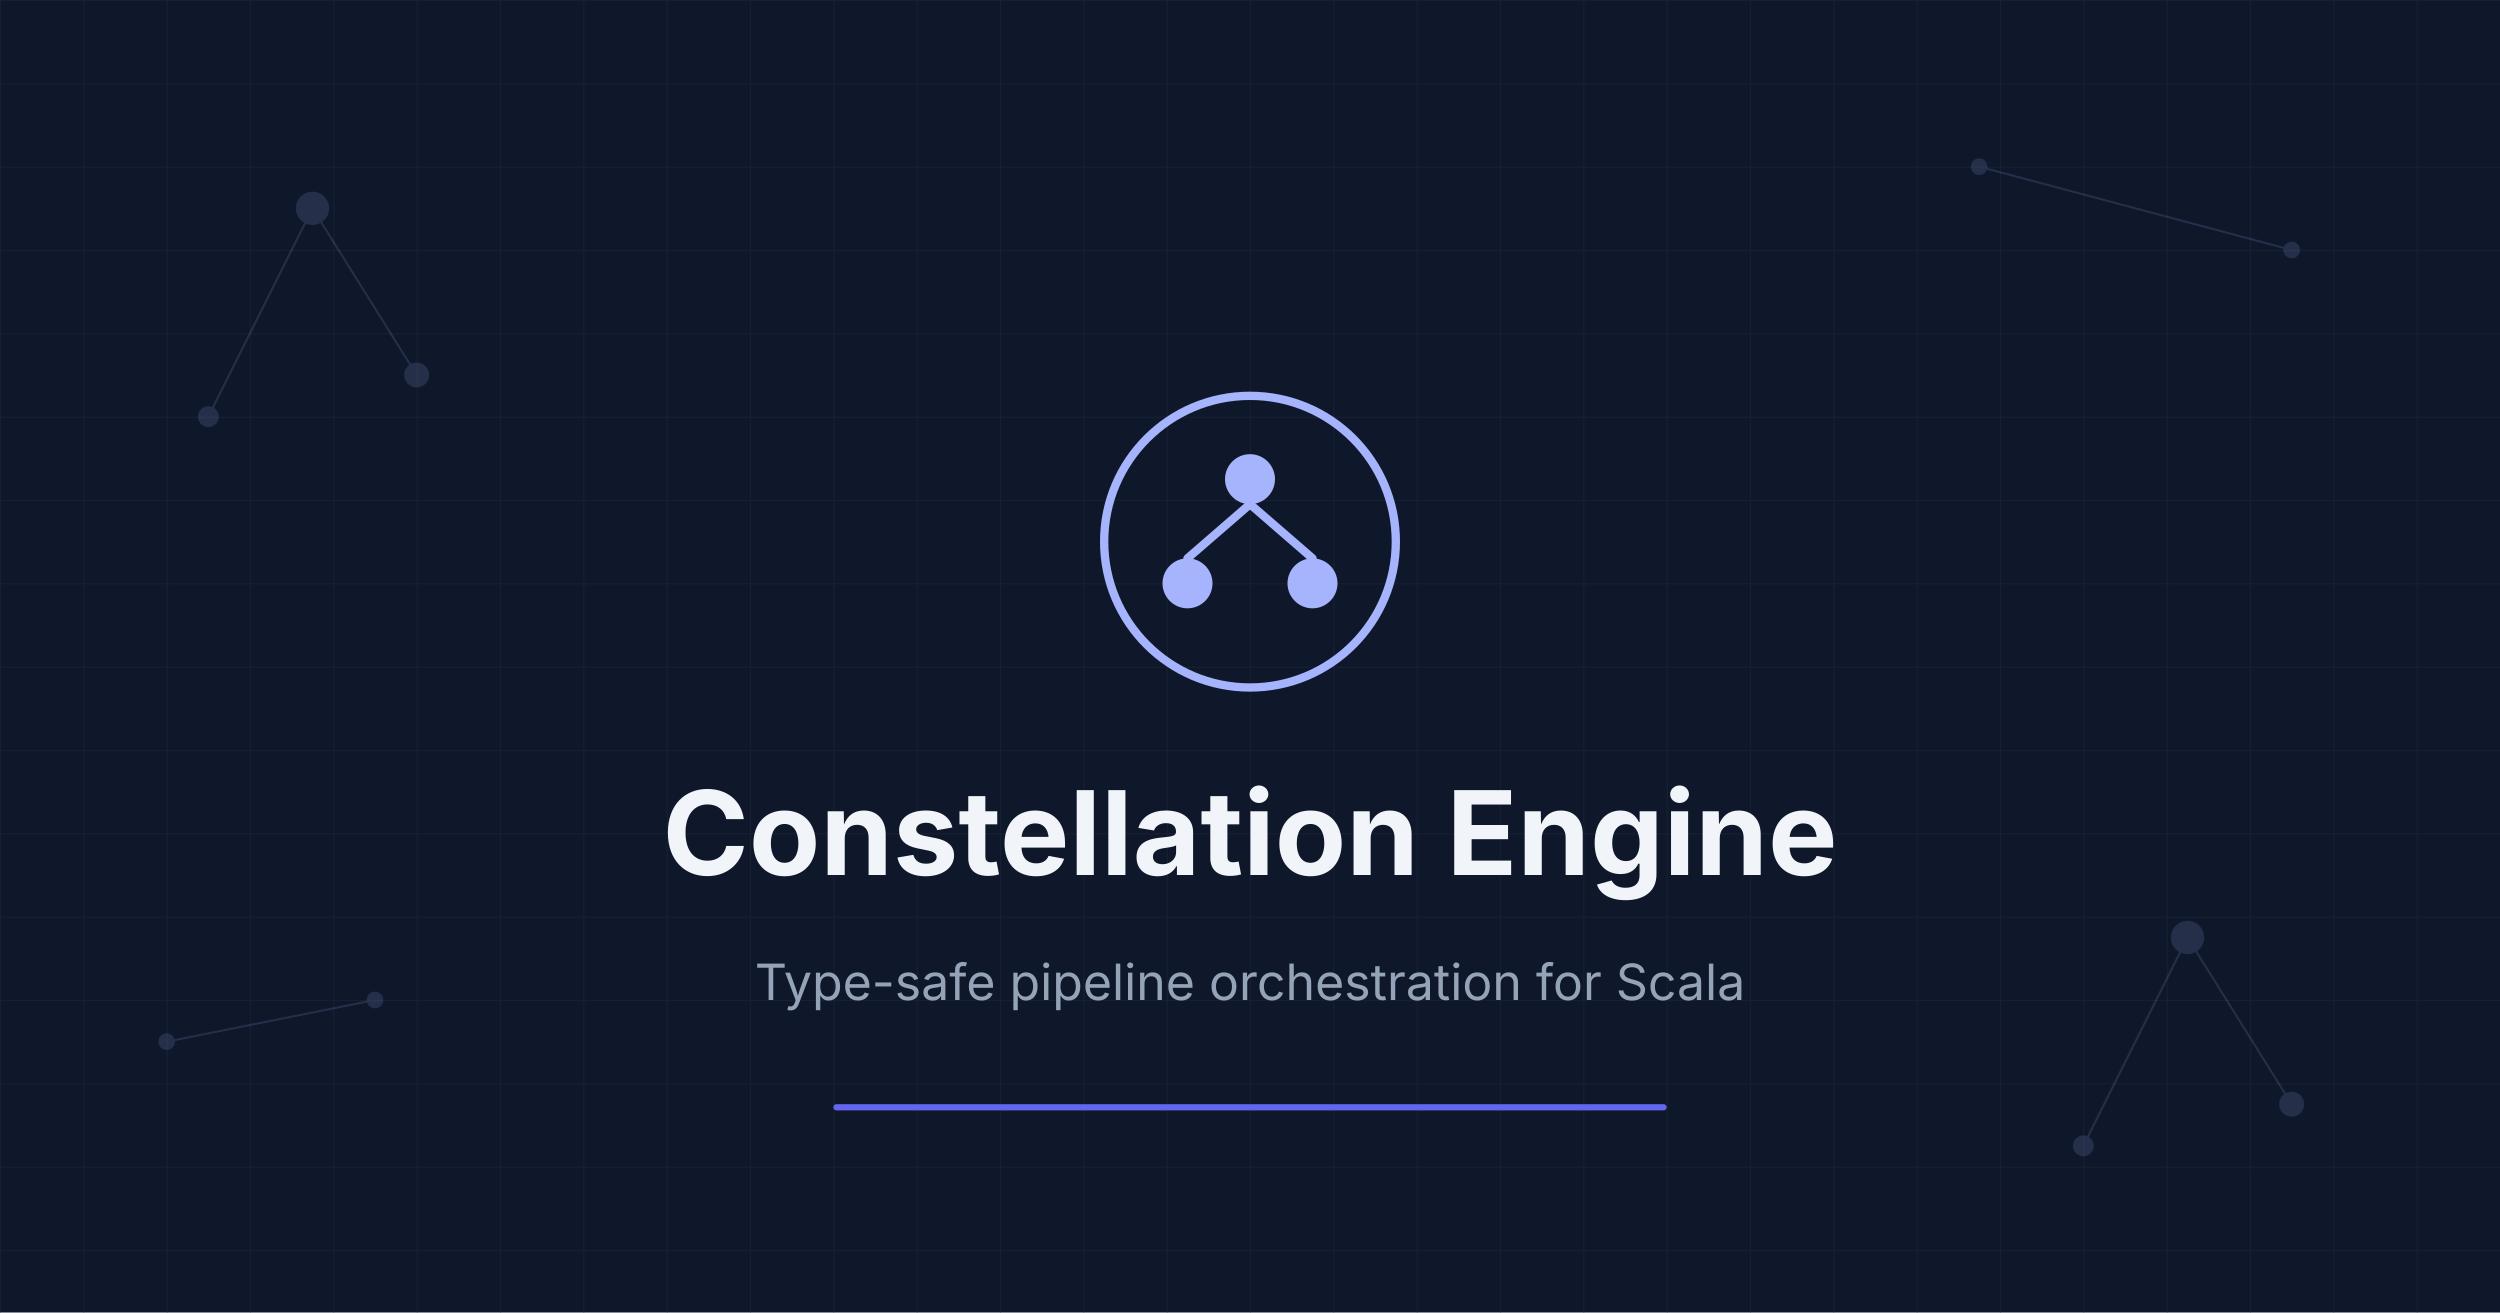
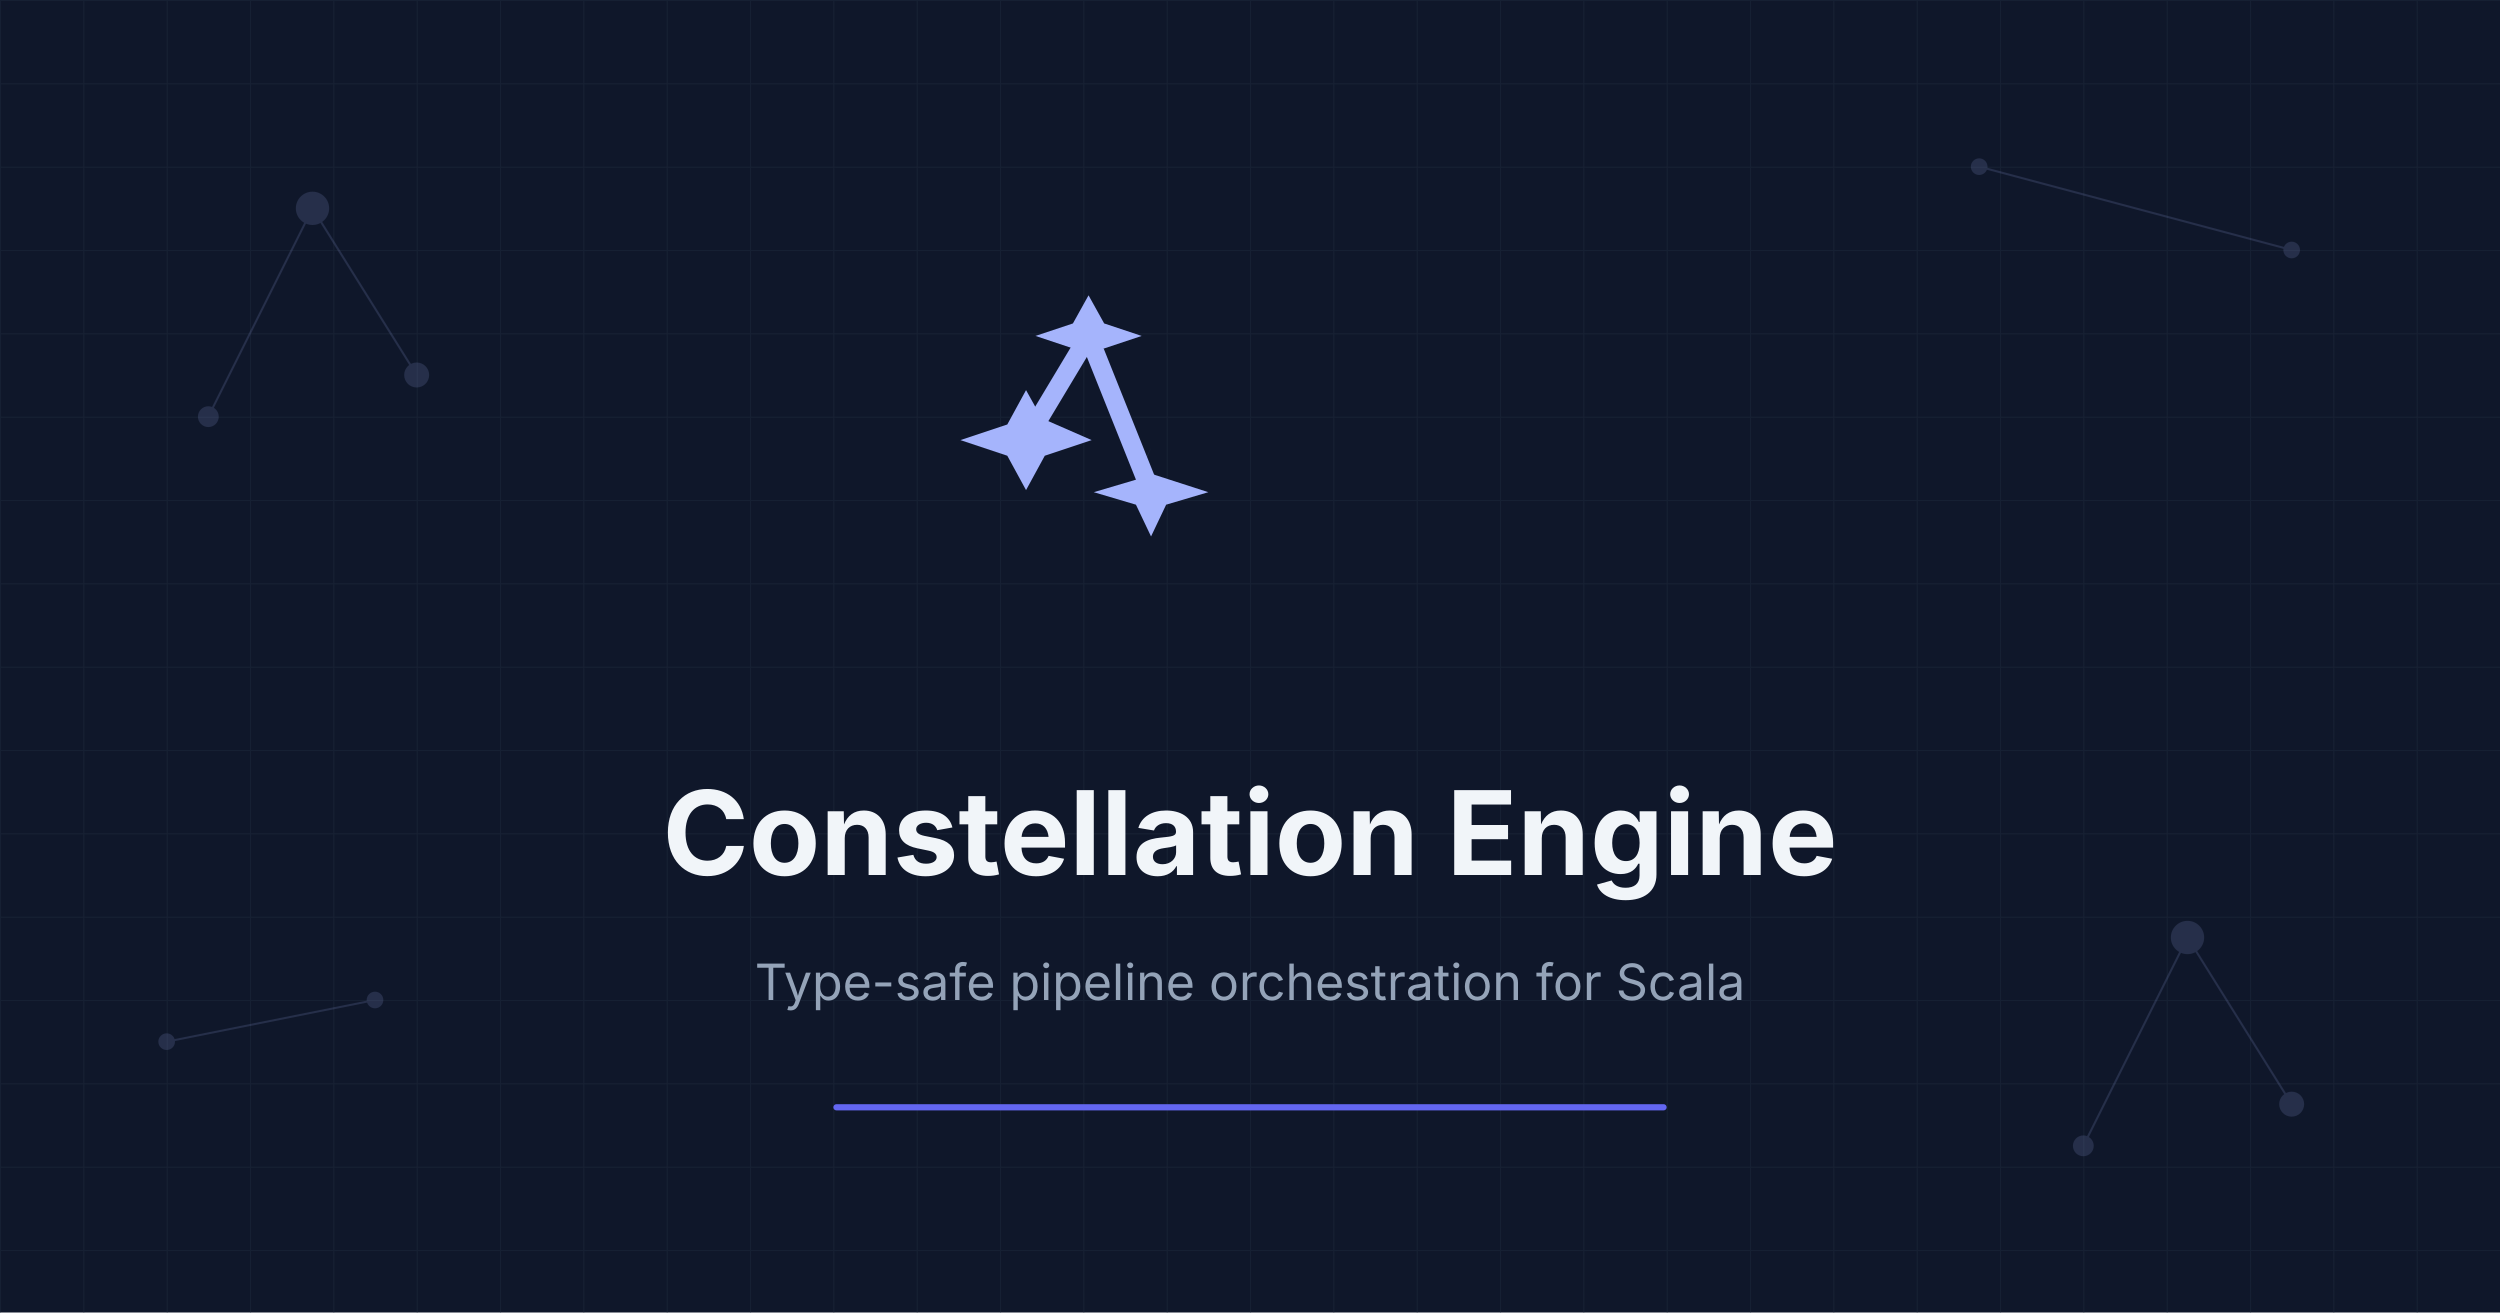
<svg xmlns="http://www.w3.org/2000/svg" viewBox="0 0 1200 630" width="1200" height="630">
  <rect width="1200" height="630" fill="#0f172a" />
  <defs>
    <pattern id="grid" width="40" height="40" patternUnits="userSpaceOnUse">
      <path d="M 40 0 L 0 0 0 40" fill="none" stroke="#1e293b" stroke-width="1" />
    </pattern>
  </defs>
  <rect width="1200" height="630" fill="url(#grid)" opacity="0.5" />
  <g opacity="0.15">
    <circle cx="150" cy="100" r="8" fill="#a5b4fc" />
    <circle cx="200" cy="180" r="6" fill="#a5b4fc" />
    <circle cx="100" cy="200" r="5" fill="#a5b4fc" />
    <line x1="150" y1="100" x2="200" y2="180" stroke="#a5b4fc" stroke-width="1" />
    <line x1="150" y1="100" x2="100" y2="200" stroke="#a5b4fc" stroke-width="1" />
    <circle cx="1050" cy="450" r="8" fill="#a5b4fc" />
    <circle cx="1100" cy="530" r="6" fill="#a5b4fc" />
    <circle cx="1000" cy="550" r="5" fill="#a5b4fc" />
    <line x1="1050" y1="450" x2="1100" y2="530" stroke="#a5b4fc" stroke-width="1" />
    <line x1="1050" y1="450" x2="1000" y2="550" stroke="#a5b4fc" stroke-width="1" />
    <circle cx="950" cy="80" r="4" fill="#a5b4fc" />
    <circle cx="1100" cy="120" r="4" fill="#a5b4fc" />
    <line x1="950" y1="80" x2="1100" y2="120" stroke="#a5b4fc" stroke-width="1" />
    <circle cx="80" cy="500" r="4" fill="#a5b4fc" />
    <circle cx="180" cy="480" r="4" fill="#a5b4fc" />
    <line x1="80" y1="500" x2="180" y2="480" stroke="#a5b4fc" stroke-width="1" />
  </g>
-   <g transform="translate(520, 180)">
-     <circle cx="80" cy="80" r="70" fill="none" stroke="#a5b4fc" stroke-width="4" />
-     <circle cx="80" cy="50" r="12" fill="#a5b4fc" />
-     <circle cx="50" cy="100" r="12" fill="#a5b4fc" />
-     <circle cx="110" cy="100" r="12" fill="#a5b4fc" />
-     <line x1="80" y1="62" x2="50" y2="88" stroke="#a5b4fc" stroke-width="4" stroke-linecap="round" />
-     <line x1="80" y1="62" x2="110" y2="88" stroke="#a5b4fc" stroke-width="4" stroke-linecap="round" />
+   <g transform="translate(440, 120)">
+     <polygon points="82.5,21.75 90,35.25 108,41.25 90,47.25 75,47.25 57,41.25 75,35.25" fill="#a5b4fc" />
+     <polygon points="52.5,67.25 60,80.75 84,91.25 61.5,98.75 52.5,115.25 43.5,98.75 21,91.25 43.5,83.75" fill="#a5b4fc" />
+     <polygon points="112.5,95 107.5,105.75 140,116.25 119.75,122.25 112.5,137.5 105.25,122.25 85,116.25 105.25,110.25" fill="#a5b4fc" />
+     <line x1="82.5" y1="41.25" x2="52.5" y2="91.25" stroke="#a5b4fc" stroke-width="9" stroke-linecap="round" />
+     <line x1="82.5" y1="41.25" x2="112.5" y2="116.25" stroke="#a5b4fc" stroke-width="9" stroke-linecap="round" />
  </g>
  <text x="600" y="420" text-anchor="middle" font-family="system-ui, -apple-system, 'Segoe UI', sans-serif" font-size="56" font-weight="700" fill="#f1f5f9">
    Constellation Engine
  </text>
  <text x="600" y="480" text-anchor="middle" font-family="system-ui, -apple-system, 'Segoe UI', sans-serif" font-size="24" font-weight="400" fill="#94a3b8">
    Type-safe pipeline orchestration for Scala
  </text>
  <rect x="400" y="530" width="400" height="3" rx="1.5" fill="#6366f1" />
</svg>
